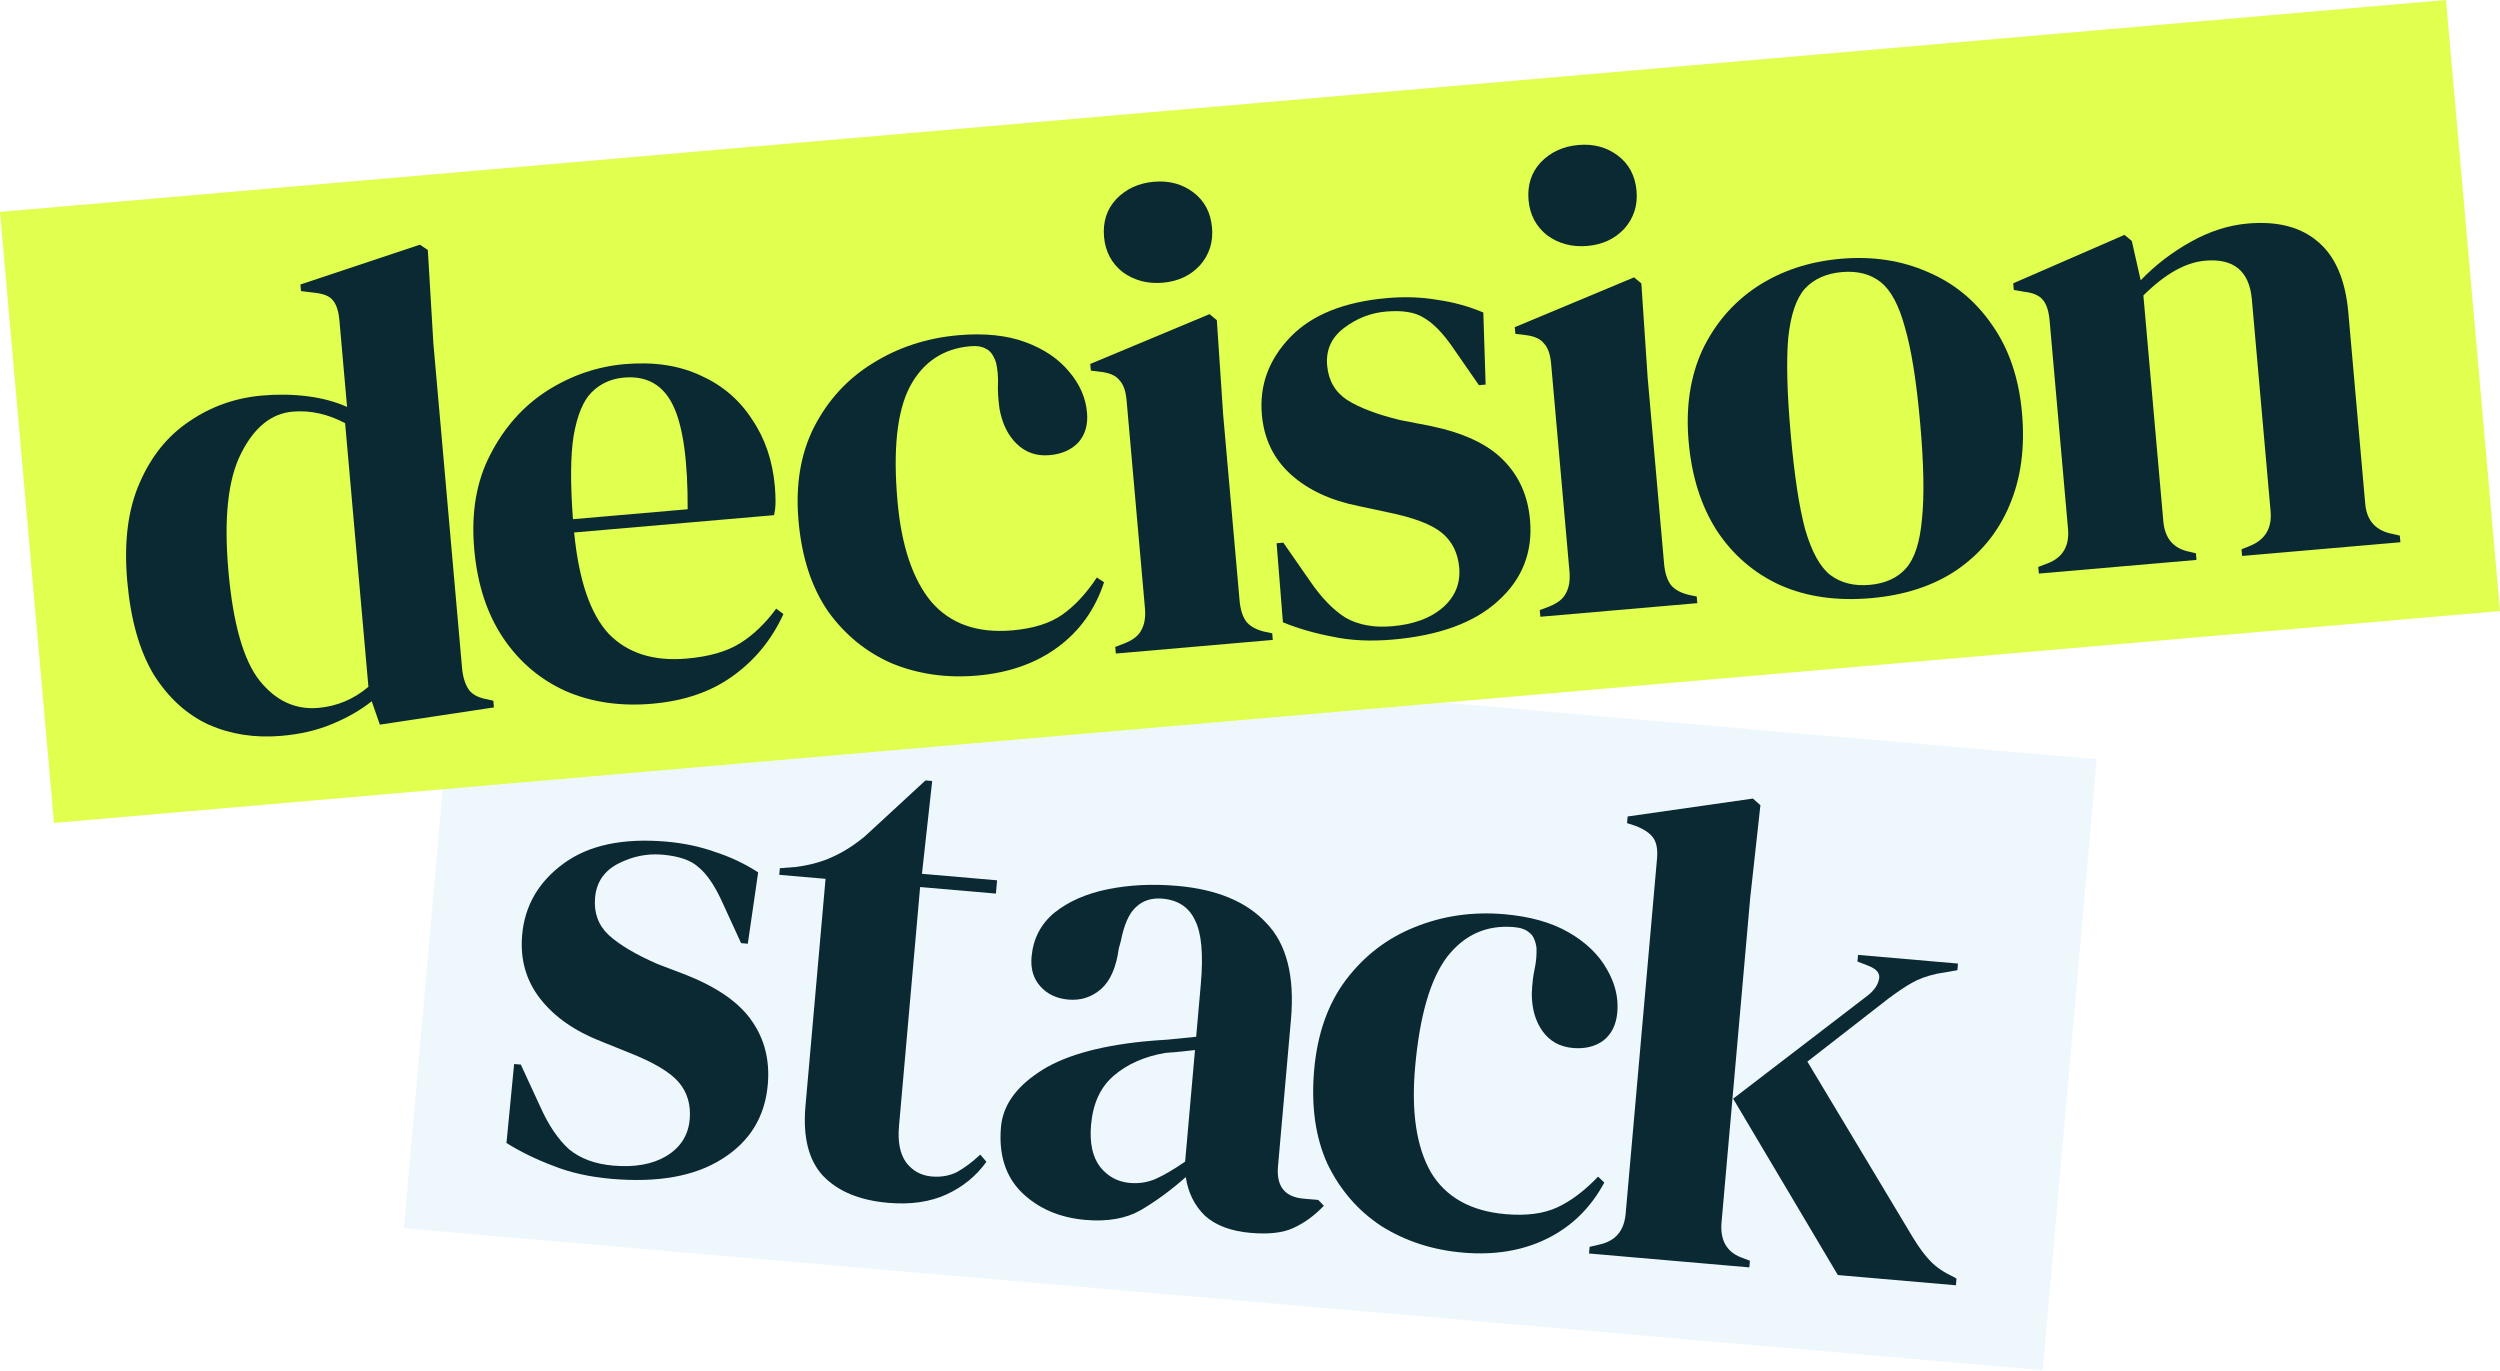
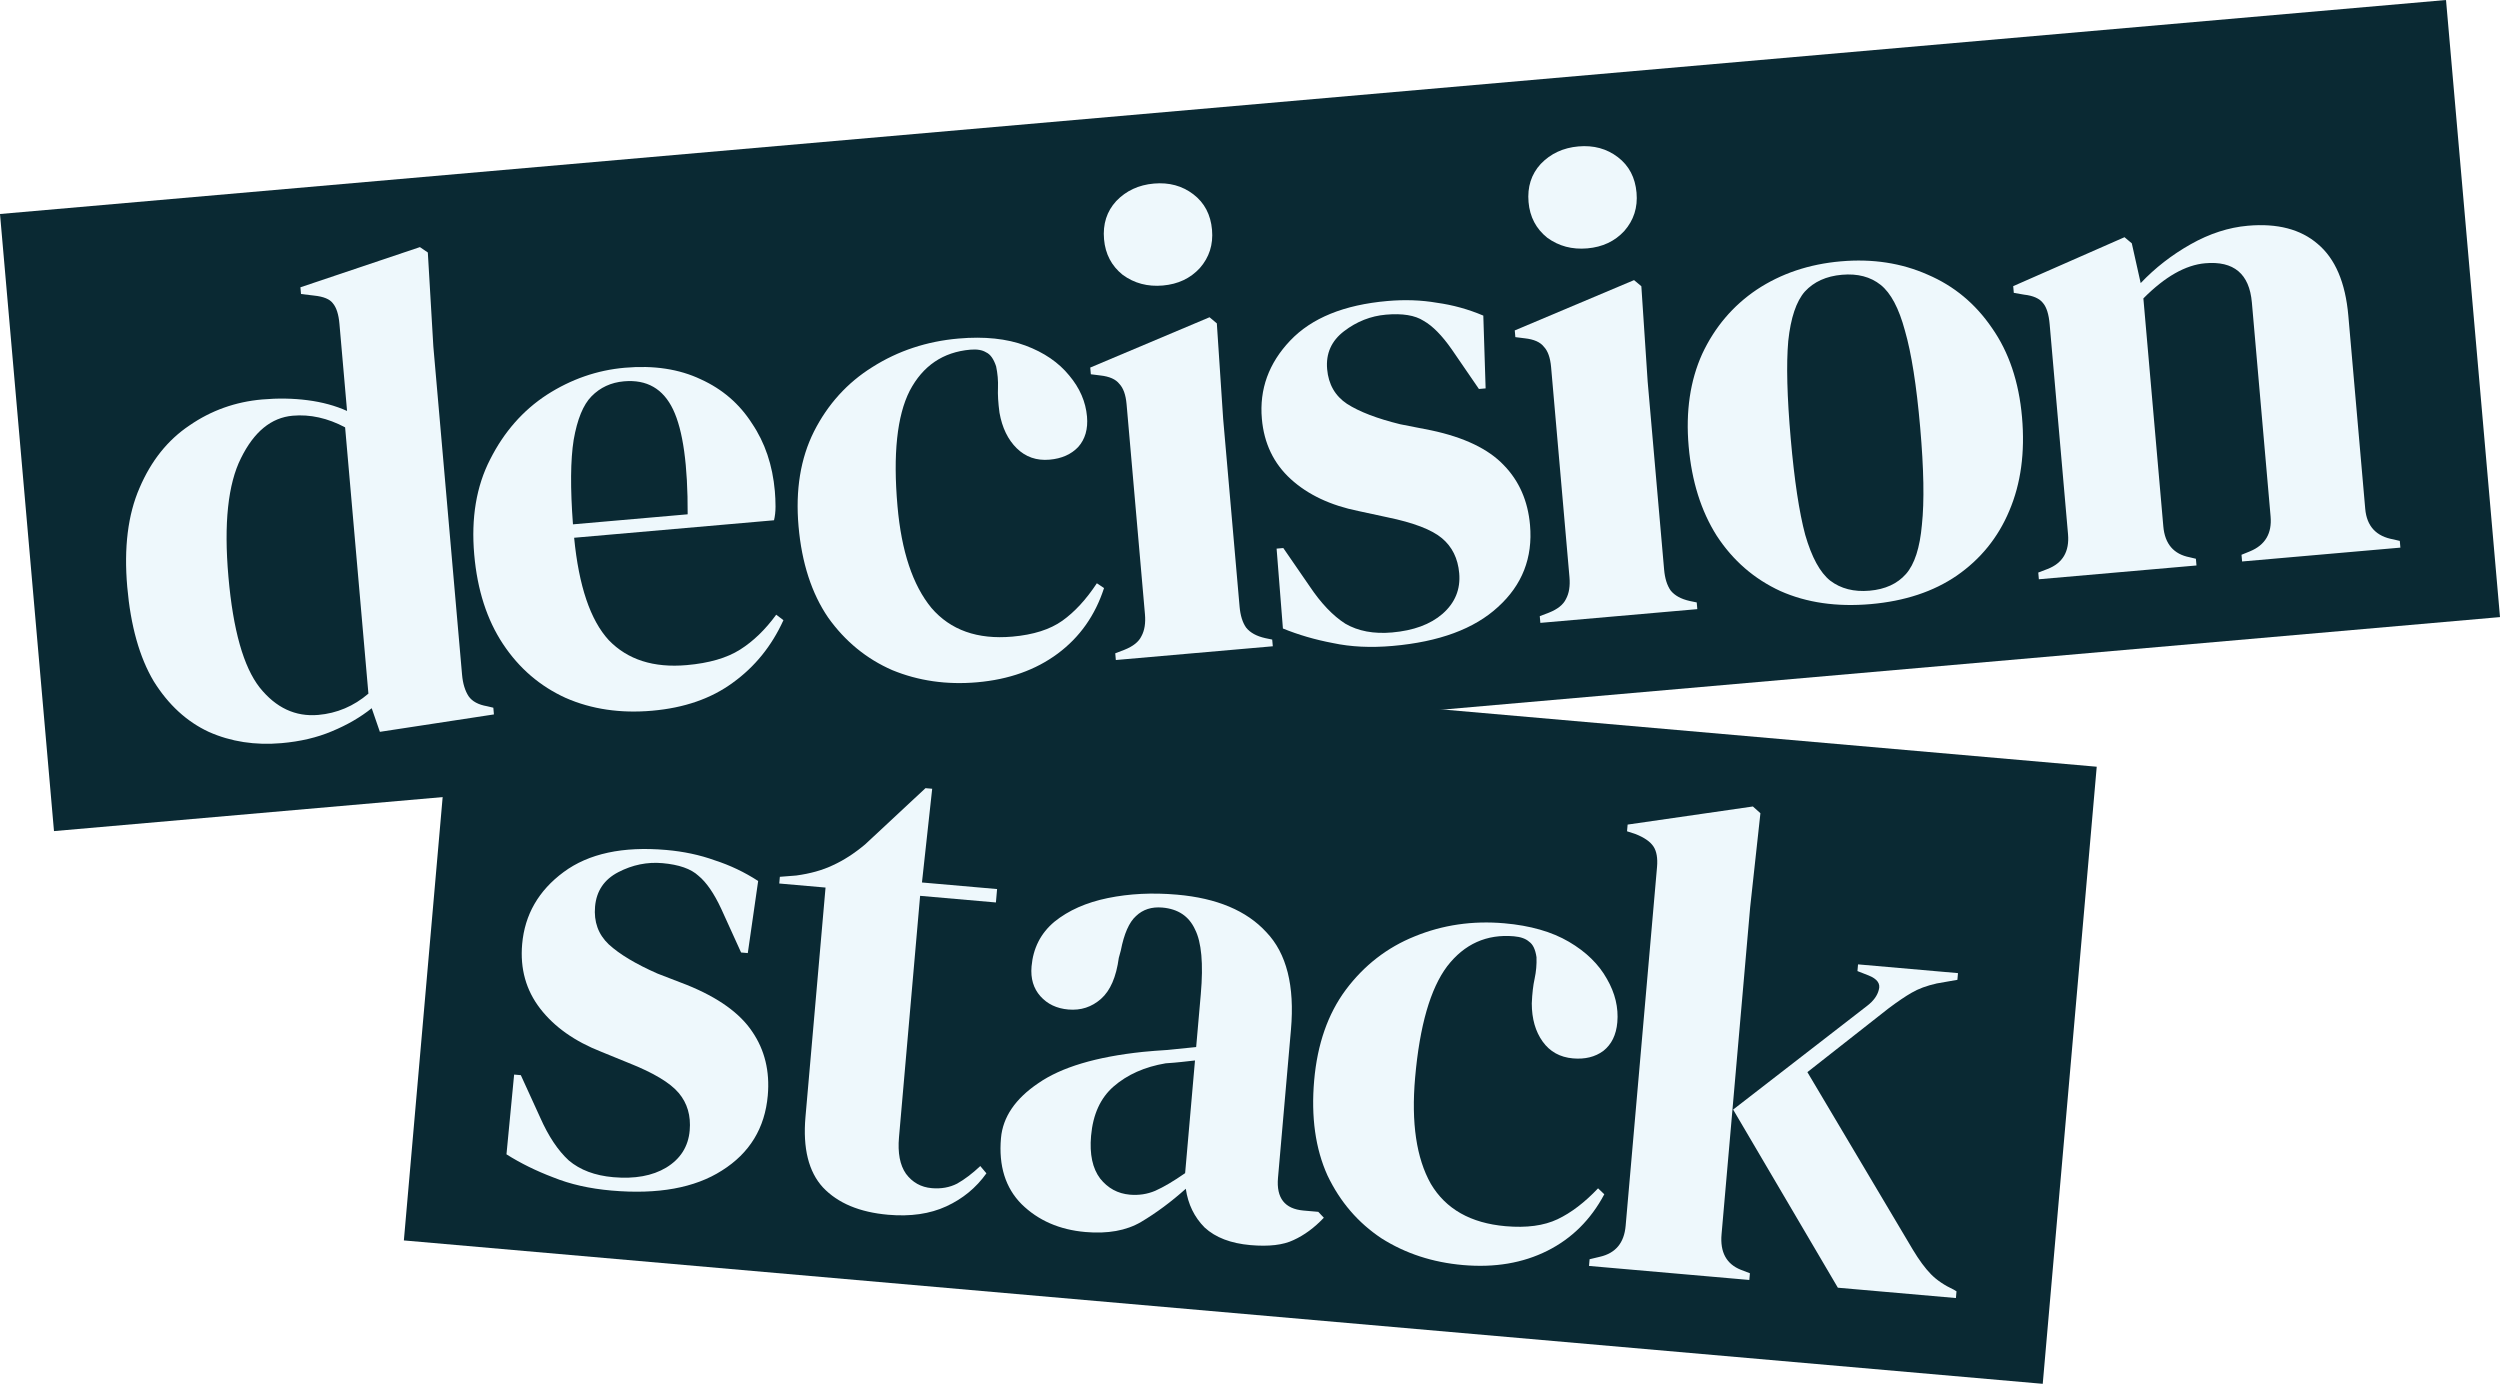
- <svg xmlns="http://www.w3.org/2000/svg" width="600" height="329" viewBox="0 0 600 329" fill="none">
-   <rect width="394.802" height="147.218" transform="matrix(0.996269 0.0863058 -0.0880139 0.996119 109.885 148.131)" fill="#EEF8FC" style="fill:#EEF8FC;fill:color(display-p3 0.933 0.973 0.988);fill-opacity:1;" />
-   <path d="M146.747 282.924C141.488 282.469 136.822 281.422 132.75 279.785C128.667 278.253 124.935 276.431 121.553 274.317L123.39 255.363L125 255.502L129.629 265.54C131.614 269.995 133.908 273.407 136.511 275.774C139.23 278.044 142.789 279.369 147.19 279.75C152.341 280.197 156.571 279.439 159.881 277.477C163.307 275.418 165.189 272.476 165.527 268.65C165.837 265.143 164.964 262.177 162.907 259.75C160.851 257.323 156.843 254.941 150.886 252.605L144.308 249.947C137.93 247.467 133.042 244.045 129.642 239.682C126.243 235.318 124.801 230.214 125.318 224.37C125.937 217.356 129.254 211.647 135.266 207.242C141.279 202.837 149.49 201.086 159.9 201.988C164.086 202.35 167.961 203.168 171.525 204.44C175.206 205.616 178.684 207.256 181.959 209.36L179.472 226.491L177.862 226.352L173.101 215.981C171.371 212.297 169.548 209.677 167.631 208.118C165.831 206.463 162.945 205.464 158.975 205.12C155.326 204.804 151.802 205.516 148.404 207.256C145.006 208.996 143.143 211.726 142.814 215.445C142.495 219.058 143.583 222.044 146.078 224.401C148.681 226.768 152.585 229.088 157.792 231.359L164.853 234.059C172.373 237.066 177.614 240.786 180.575 245.218C183.545 249.545 184.776 254.577 184.269 260.315C183.584 268.073 179.922 274.02 173.285 278.156C166.754 282.302 157.908 283.891 146.747 282.924Z" fill="#0A2933" style="fill:#0A2933;fill:color(display-p3 0.039 0.161 0.2);fill-opacity:1;" />
-   <path d="M213.159 288.678C206.291 288.083 201.075 285.918 197.512 282.182C194.056 278.456 192.657 272.874 193.314 265.436L198.131 210.921L187.023 209.959L187.164 208.365L191.084 208.062C194.476 207.606 197.414 206.79 199.897 205.613C202.488 204.446 205.067 202.795 207.634 200.662L222.116 187.3L223.726 187.439L221.272 209.713L239.301 211.275L239.02 214.463L220.829 212.888L215.759 270.271C215.43 273.99 215.986 276.876 217.427 278.928C218.975 280.99 221.037 282.132 223.613 282.355C225.866 282.551 227.899 282.191 229.71 281.277C231.53 280.257 233.383 278.865 235.27 277.101L236.739 278.835C234.273 282.262 231.068 284.875 227.124 286.675C223.18 288.475 218.525 289.143 213.159 288.678Z" fill="#0A2933" style="fill:#0A2933;fill:color(display-p3 0.039 0.161 0.2);fill-opacity:1;" />
-   <path d="M260.487 292.778C254.262 292.238 249.158 290.029 245.175 286.151C241.3 282.281 239.653 277.053 240.235 270.464C240.676 265.47 243.656 261.123 249.173 257.425C254.7 253.621 263.085 251.135 274.326 249.967C276.072 249.797 278.032 249.645 280.206 249.513C282.39 249.274 284.681 249.044 287.08 248.823L288.193 236.231C288.831 229.005 288.365 223.878 286.794 220.851C285.34 217.726 282.734 216.002 278.978 215.676C276.403 215.453 274.288 216.127 272.636 217.697C270.992 219.161 269.778 221.893 268.992 225.894L268.515 227.619C267.896 232.17 266.474 235.42 264.247 237.369C262.02 239.317 259.404 240.161 256.399 239.901C253.609 239.659 251.376 238.609 249.702 236.751C248.028 234.893 247.318 232.529 247.571 229.66C247.956 225.303 249.783 221.767 253.05 219.052C256.426 216.346 260.701 214.468 265.876 213.417C271.052 212.366 276.591 212.096 282.494 212.608C292.045 213.435 299.19 216.41 303.928 221.532C308.783 226.557 310.751 234.276 309.831 244.69L306.718 279.918C306.295 284.7 308.338 287.286 312.845 287.676L316.387 287.983L317.723 289.384C315.459 291.758 313.031 293.528 310.441 294.696C307.958 295.873 304.516 296.271 300.116 295.889C295.394 295.48 291.731 294.092 289.129 291.725C286.643 289.261 285.131 286.186 284.591 282.498C281.071 285.62 277.486 288.254 273.836 290.4C270.302 292.45 265.853 293.242 260.487 292.778ZM271.165 283.905C273.312 284.091 275.34 283.785 277.248 282.986C279.274 282.091 281.669 280.692 284.432 278.79L286.798 252.011C285.706 252.131 284.614 252.25 283.522 252.37C282.43 252.489 281.177 252.595 279.763 252.687C274.714 253.534 270.551 255.369 267.273 258.19C264.113 260.914 262.307 264.827 261.857 269.928C261.472 274.285 262.2 277.667 264.042 280.076C265.893 282.377 268.268 283.654 271.165 283.905Z" fill="#0A2933" style="fill:#0A2933;fill:color(display-p3 0.039 0.161 0.2);fill-opacity:1;" />
-   <path d="M351.104 300.628C343.807 299.996 337.289 297.878 331.551 294.276C325.93 290.577 321.612 285.598 318.596 279.34C315.697 272.986 314.632 265.452 315.402 256.738C316.163 248.13 318.689 240.961 322.98 235.229C327.388 229.4 332.899 225.166 339.513 222.527C346.243 219.79 353.418 218.752 361.038 219.412C367.263 219.951 372.432 221.416 376.546 223.807C380.661 226.198 383.699 229.138 385.662 232.628C387.634 236.011 388.465 239.456 388.155 242.963C387.892 245.938 386.774 248.197 384.799 249.739C382.834 251.175 380.402 251.768 377.505 251.517C374.392 251.247 371.969 249.913 370.234 247.514C368.5 245.115 367.631 242.095 367.628 238.454C367.728 236.107 367.955 234.146 368.31 232.57C368.675 230.889 368.825 229.188 368.761 227.47C368.491 225.626 367.897 224.396 366.978 223.781C366.176 223.069 364.97 222.644 363.36 222.504C356.814 221.937 351.467 224.312 347.321 229.628C343.281 234.953 340.717 243.779 339.628 256.106C338.68 266.839 339.937 275.246 343.401 281.329C346.982 287.314 352.958 290.669 361.329 291.395C366.373 291.831 370.531 291.281 373.802 289.745C377.074 288.208 380.319 285.758 383.536 282.396L385.033 283.811C381.796 289.848 377.237 294.325 371.356 297.242C365.475 300.159 358.724 301.288 351.104 300.628Z" fill="#0A2933" style="fill:#0A2933;fill:color(display-p3 0.039 0.161 0.2);fill-opacity:1;" />
-   <path d="M381.364 300.84L381.504 299.246L383.99 298.658C387.742 297.805 389.796 295.36 390.153 291.322L397.688 206.043C397.876 203.918 397.587 202.287 396.823 201.15C396.058 200.013 394.631 199.032 392.541 198.209L390.49 197.549L390.631 195.955L420.696 191.653L422.501 193.255L420.046 215.529L413.173 293.316C412.798 297.566 414.334 300.377 417.781 301.746L419.979 302.579L419.838 304.173L381.364 300.84ZM441.087 306.014L415.954 263.682L448.144 239.004C449.652 237.85 450.574 236.591 450.911 235.229C451.364 233.769 450.546 232.627 448.456 231.803L445.789 230.769L445.93 229.175L469.916 231.253L469.775 232.847L464.833 233.704C462.406 234.243 460.395 234.979 458.799 235.912C457.319 236.747 455.48 237.98 453.281 239.61L433.772 254.785L459.081 296.972C460.592 299.458 462.042 301.404 463.432 302.809C464.821 304.215 466.659 305.445 468.945 306.5L469.561 306.874L469.42 308.468L441.087 306.014Z" fill="#0A2933" style="fill:#0A2933;fill:color(display-p3 0.039 0.161 0.2);fill-opacity:1;" />
-   <rect width="589.241" height="147.218" transform="matrix(0.996269 -0.0863058 0.0880139 0.996119 0 50.855)" fill="#E0FF4F" style="fill:#E0FF4F;fill:color(display-p3 0.878 1 0.31);fill-opacity:1;" />
-   <path d="M67.561 176.603C61.229 177.151 55.419 176.262 50.131 173.936C44.833 171.504 40.423 167.496 36.902 161.912C33.479 156.212 31.358 148.739 30.542 139.494C29.715 130.143 30.698 122.294 33.49 115.949C36.272 109.497 40.269 104.547 45.479 101.097C50.68 97.541 56.5 95.484 62.94 94.927C66.696 94.601 70.324 94.662 73.824 95.108C77.324 95.554 80.481 96.405 83.295 97.66L81.465 76.939C81.267 74.707 80.746 73.093 79.901 72.095C79.163 71.088 77.649 70.47 75.357 70.24L72.242 69.867L72.102 68.273L100.78 58.722L102.678 60.003L104.006 82.374L110.893 160.32C111.081 162.446 111.611 164.167 112.484 165.483C113.348 166.693 114.823 167.476 116.909 167.83L118.4 168.183L118.541 169.777L91.168 173.915L89.213 168.302C86.484 170.466 83.293 172.295 79.64 173.789C76.095 175.274 72.068 176.212 67.561 176.603ZM76.376 169.896C80.884 169.506 84.898 167.819 88.42 164.837L82.829 101.556C78.632 99.349 74.442 98.427 70.256 98.79C65.105 99.236 60.967 102.593 57.844 108.86C54.712 115.021 53.704 124.424 54.822 137.07C55.939 149.715 58.445 158.493 62.339 163.402C66.224 168.206 70.903 170.37 76.376 169.896Z" fill="#0A2933" style="fill:#0A2933;fill:color(display-p3 0.039 0.161 0.2);fill-opacity:1;" />
-   <path d="M149.958 87.388C156.934 86.784 163.017 87.703 168.207 90.144C173.388 92.479 177.482 95.98 180.49 100.645C183.595 105.194 185.42 110.551 185.965 116.714C186.068 117.883 186.122 119.11 186.128 120.394C186.124 121.572 186.003 122.654 185.766 123.638L137.793 127.794C138.915 139.261 141.686 147.373 146.108 152.13C150.627 156.771 156.858 158.748 164.799 158.06C170.166 157.595 174.437 156.368 177.614 154.38C180.79 152.391 183.682 149.625 186.289 146.079L188.025 147.374C185.215 153.507 181.165 158.463 175.875 162.24C170.693 166.009 164.238 168.228 156.511 168.897C148.891 169.557 141.989 168.549 135.805 165.872C129.611 163.089 124.583 158.813 120.721 153.044C116.859 147.275 114.557 140.193 113.815 131.798C113.045 123.085 114.325 115.532 117.653 109.14C120.972 102.642 125.495 97.538 131.224 93.83C137.059 90.112 143.304 87.965 149.958 87.388ZM149.757 90.618C146.644 90.888 144.046 92.077 141.961 94.185C139.974 96.177 138.548 99.62 137.683 104.514C136.916 109.292 136.858 115.989 137.512 124.606L165.039 122.221C165.089 110.545 163.923 102.24 161.54 97.307C159.158 92.374 155.23 90.144 149.757 90.618Z" fill="#0A2933" style="fill:#0A2933;fill:color(display-p3 0.039 0.161 0.2);fill-opacity:1;" />
-   <path d="M234.506 162.14C227.209 162.772 220.419 161.808 214.136 159.247C207.952 156.57 202.826 152.41 198.759 146.766C194.789 141.006 192.42 133.769 191.65 125.056C190.889 116.448 192.12 108.953 195.341 102.571C198.66 96.072 203.344 90.955 209.394 87.219C215.542 83.367 222.426 81.11 230.046 80.45C236.271 79.911 241.619 80.465 246.09 82.112C250.561 83.759 254.069 86.132 256.614 89.231C259.149 92.224 260.572 95.474 260.882 98.981C261.145 101.956 260.439 104.373 258.765 106.231C257.081 107.983 254.791 108.985 251.893 109.236C248.781 109.506 246.16 108.608 244.031 106.544C241.902 104.48 240.517 101.655 239.876 98.07C239.562 95.741 239.442 93.771 239.516 92.158C239.58 90.439 239.43 88.739 239.065 87.058C238.476 85.288 237.675 84.18 236.662 83.732C235.748 83.169 234.485 82.957 232.875 83.096C226.329 83.663 221.48 86.921 218.329 92.869C215.285 98.808 214.307 107.941 215.397 120.268C216.345 131.001 219.058 139.064 223.536 144.459C228.112 149.738 234.585 152.014 242.956 151.289C248 150.852 251.998 149.596 254.951 147.52C257.904 145.443 260.669 142.473 263.248 138.609L264.97 139.745C262.841 146.247 259.137 151.44 253.856 155.324C248.576 159.208 242.126 161.48 234.506 162.14Z" fill="#0A2933" style="fill:#0A2933;fill:color(display-p3 0.039 0.161 0.2);fill-opacity:1;" />
-   <path d="M279.079 67.85C275.431 68.166 272.22 67.32 269.447 65.312C266.772 63.188 265.28 60.373 264.97 56.866C264.65 53.253 265.626 50.223 267.898 47.778C270.276 45.323 273.29 43.938 276.939 43.622C280.588 43.306 283.745 44.157 286.41 46.174C289.076 48.192 290.568 51.007 290.888 54.62C291.197 58.127 290.221 61.157 287.96 63.708C285.688 66.154 282.728 67.534 279.079 67.85ZM267.802 156.847L267.661 155.253L269.858 154.42C271.948 153.596 273.313 152.514 273.951 151.174C274.697 149.825 274.976 148.087 274.788 145.962L270.38 96.07C270.183 93.838 269.608 92.228 268.656 91.24C267.801 90.136 266.282 89.465 264.098 89.226L261.802 88.943L261.661 87.349L290.29 75.392L292.04 76.847L293.557 99.523L297.501 144.155C297.689 146.28 298.214 147.948 299.078 149.158C300.05 150.359 301.583 151.19 303.678 151.651L305.33 151.989L305.471 153.583L267.802 156.847Z" fill="#0A2933" style="fill:#0A2933;fill:color(display-p3 0.039 0.161 0.2);fill-opacity:1;" />
-   <path d="M334.22 153.502C328.961 153.958 324.183 153.729 319.885 152.817C315.596 152.01 311.601 150.857 307.9 149.357L306.385 130.375L307.995 130.236L314.313 139.325C317.05 143.371 319.907 146.336 322.885 148.22C325.961 149.988 329.699 150.681 334.099 150.3C339.251 149.854 343.284 148.38 346.199 145.879C349.212 143.262 350.55 140.041 350.212 136.216C349.902 132.709 348.521 129.937 346.071 127.901C343.62 125.865 339.256 124.208 332.979 122.931L326.035 121.445C319.319 120.099 313.905 117.57 309.792 113.857C305.679 110.145 303.364 105.366 302.848 99.521C302.228 92.508 304.492 86.315 309.641 80.944C314.79 75.572 322.569 72.435 332.979 71.533C337.165 71.171 341.124 71.31 344.858 71.95C348.689 72.475 352.402 73.492 355.996 75.001L356.551 92.299L354.941 92.439L348.433 83.044C346.085 79.714 343.829 77.447 341.668 76.242C339.605 74.921 336.588 74.433 332.617 74.777C328.968 75.093 325.623 76.4 322.582 78.698C319.541 80.996 318.185 84.005 318.513 87.724C318.832 91.337 320.427 94.09 323.298 95.983C326.276 97.867 330.528 99.479 336.054 100.821L343.481 102.266C351.415 103.934 357.228 106.696 360.921 110.552C364.605 114.302 366.7 119.046 367.207 124.785C367.893 132.542 365.33 139.028 359.518 144.243C353.814 149.449 345.381 152.535 334.22 153.502Z" fill="#0A2933" style="fill:#0A2933;fill:color(display-p3 0.039 0.161 0.2);fill-opacity:1;" />
-   <path d="M380.963 59.024C377.314 59.34 374.103 58.494 371.33 56.486C368.655 54.362 367.163 51.547 366.853 48.04C366.534 44.427 367.51 41.397 369.781 38.952C372.159 36.497 375.173 35.112 378.822 34.796C382.471 34.48 385.628 35.331 388.294 37.348C390.959 39.366 392.451 42.181 392.771 45.794C393.081 49.301 392.105 52.33 389.843 54.882C387.572 57.328 384.611 58.708 380.963 59.024ZM369.685 148.021L369.544 146.427L371.741 145.594C373.832 144.77 375.196 143.688 375.834 142.348C376.58 140.998 376.859 139.261 376.672 137.136L372.263 87.244C372.066 85.012 371.491 83.402 370.539 82.414C369.684 81.31 368.165 80.639 365.981 80.4L363.685 80.117L363.544 78.523L392.173 66.566L393.923 68.021L395.44 90.697L399.384 135.329C399.572 137.454 400.098 139.122 400.962 140.332C401.933 141.533 403.466 142.364 405.561 142.825L407.214 143.163L407.354 144.757L369.685 148.021Z" fill="#0A2933" style="fill:#0A2933;fill:color(display-p3 0.039 0.161 0.2);fill-opacity:1;" />
-   <path d="M448.982 143.56C440.825 144.267 433.597 143.234 427.296 140.46C420.985 137.58 415.894 133.203 412.023 127.327C408.259 121.443 406.01 114.356 405.278 106.067C404.546 97.779 405.629 90.457 408.528 84.102C411.534 77.738 415.897 72.649 421.616 68.834C427.442 65.01 434.165 62.768 441.785 62.108C449.405 61.447 456.365 62.504 462.666 65.278C468.958 67.945 474.088 72.159 478.058 77.918C482.134 83.669 484.544 90.741 485.285 99.136C486.027 107.531 485.007 114.955 482.224 121.406C479.54 127.742 475.343 132.871 469.634 136.792C464.022 140.598 457.138 142.854 448.982 143.56ZM448.7 140.372C452.456 140.047 455.367 138.724 457.433 136.404C459.499 134.083 460.776 130.171 461.263 124.668C461.857 119.155 461.718 111.458 460.844 101.575C459.962 91.586 458.745 83.928 457.192 78.602C455.748 73.266 453.805 69.633 451.363 67.703C448.922 65.772 445.823 64.97 442.066 65.296C438.31 65.621 435.345 66.949 433.172 69.278C431.106 71.599 429.776 75.516 429.182 81.028C428.695 86.531 428.893 94.278 429.775 104.266C430.648 114.149 431.807 121.759 433.252 127.094C434.804 132.421 436.801 136.049 439.242 137.979C441.791 139.9 444.944 140.698 448.7 140.372Z" fill="#0A2933" style="fill:#0A2933;fill:color(display-p3 0.039 0.161 0.2);fill-opacity:1;" />
-   <path d="M489.325 137.656L489.184 136.062L491.382 135.229C495.044 133.841 496.692 131.075 496.326 126.931L491.917 77.039C491.711 74.701 491.185 73.033 490.34 72.036C489.485 70.932 487.966 70.26 485.782 70.021L483.311 69.593L483.17 67.999L509.881 56.369L511.632 57.824L513.765 67.276C517.23 63.656 521.23 60.579 525.764 58.045C530.298 55.511 534.873 54.044 539.487 53.644C546.571 53.03 552.159 54.473 556.254 57.974C560.455 61.465 562.903 67.142 563.598 75.005L567.654 120.912C568.02 125.057 570.29 127.484 574.462 128.193L575.953 128.546L576.094 130.14L538.102 133.431L537.961 131.837L539.998 131.018C543.651 129.524 545.299 126.757 544.942 122.719L540.449 71.871C539.848 65.07 536.113 61.967 529.245 62.562C524.523 62.971 519.578 65.755 514.411 70.914L519.199 125.11C519.565 129.254 521.673 131.695 525.524 132.432L527.015 132.785L527.155 134.379L489.325 137.656Z" fill="#0A2933" style="fill:#0A2933;fill:color(display-p3 0.039 0.161 0.2);fill-opacity:1;" />
+ <svg xmlns="http://www.w3.org/2000/svg" width="600" height="333" viewBox="0 0 600 333" fill="none">
+   <rect x="109.885" y="149.601" width="394.832" height="148.668" transform="rotate(5 109.885 149.601)" fill="#0A2933" style="fill:#0A2933;fill:color(display-p3 0.039 0.161 0.2);fill-opacity:1;" />
+   <path d="M146.746 285.732C141.488 285.272 136.822 284.215 132.749 282.561C128.667 281.014 124.935 279.174 121.553 277.039L123.39 257.897L125 258.038L129.628 268.175C131.613 272.675 133.907 276.12 136.51 278.51C139.229 280.803 142.789 282.142 147.189 282.527C152.34 282.977 156.571 282.212 159.88 280.23C163.306 278.151 165.189 275.18 165.527 271.316C165.836 267.774 164.963 264.778 162.907 262.327C160.85 259.876 156.843 257.471 150.885 255.112L144.307 252.427C137.93 249.923 133.041 246.467 129.642 242.06C126.242 237.653 124.801 232.499 125.317 226.596C125.937 219.513 129.253 213.747 135.266 209.299C141.278 204.85 149.489 203.081 159.9 203.992C164.085 204.358 167.96 205.184 171.524 206.469C175.206 207.656 178.683 209.312 181.958 211.437L179.471 228.739L177.861 228.598L173.1 218.124C171.371 214.404 169.548 211.757 167.631 210.184C165.83 208.512 162.945 207.503 158.974 207.155C155.325 206.836 151.802 207.555 148.404 209.313C145.006 211.07 143.142 213.827 142.814 217.583C142.494 221.232 143.582 224.247 146.078 226.628C148.68 229.019 152.585 231.361 157.791 233.655L164.852 236.381C172.373 239.418 177.613 243.175 180.574 247.652C183.544 252.021 184.776 257.103 184.269 262.899C183.583 270.733 179.922 276.739 173.284 280.916C166.754 285.103 157.908 286.709 146.746 285.732Z" fill="#EEF8FC" style="fill:#EEF8FC;fill:color(display-p3 0.933 0.973 0.988);fill-opacity:1;" />
+   <path d="M213.158 291.542C206.29 290.941 201.074 288.755 197.511 284.983C194.055 281.22 192.656 275.582 193.313 268.07L198.13 213.014L187.022 212.042L187.163 210.433L191.083 210.127C194.476 209.667 197.414 208.842 199.897 207.654C202.487 206.474 205.066 204.808 207.634 202.653L222.116 189.159L223.726 189.3L221.271 211.795L239.301 213.372L239.019 216.592L220.828 215L215.758 272.953C215.429 276.709 215.986 279.624 217.426 281.696C218.974 283.778 221.036 284.932 223.612 285.157C225.866 285.355 227.898 284.992 229.709 284.069C231.53 283.038 233.383 281.632 235.269 279.851L236.738 281.602C234.272 285.063 231.067 287.702 227.123 289.52C223.179 291.338 218.524 292.012 213.158 291.542Z" fill="#EEF8FC" style="fill:#EEF8FC;fill:color(display-p3 0.933 0.973 0.988);fill-opacity:1;" />
+   <path d="M260.486 295.683C254.261 295.138 249.158 292.908 245.175 288.99C241.299 285.083 239.652 279.802 240.234 273.148C240.676 268.104 243.655 263.714 249.173 259.98C254.7 256.138 263.084 253.627 274.326 252.448C276.071 252.276 278.031 252.123 280.206 251.989C282.389 251.747 284.681 251.515 287.079 251.292L288.192 238.575C288.831 231.277 288.364 226.1 286.793 223.042C285.339 219.887 282.734 218.145 278.978 217.817C276.402 217.591 274.288 218.271 272.635 219.857C270.992 221.335 269.777 224.095 268.991 228.135L268.514 229.878C267.896 234.474 266.473 237.756 264.246 239.724C262.019 241.692 259.403 242.545 256.398 242.282C253.608 242.038 251.376 240.977 249.702 239.1C248.027 237.224 247.317 234.837 247.571 231.939C247.956 227.539 249.782 223.968 253.05 221.226C256.425 218.493 260.7 216.596 265.876 215.535C271.051 214.474 276.59 214.201 282.493 214.718C292.045 215.553 299.189 218.557 303.928 223.73C308.783 228.805 310.75 236.601 309.83 247.119L306.717 282.695C306.295 287.525 308.337 290.137 312.845 290.531L316.386 290.841L317.722 292.255C315.458 294.653 313.031 296.441 310.44 297.62C307.957 298.809 304.515 299.211 300.115 298.826C295.393 298.413 291.731 297.011 289.128 294.62C286.643 292.132 285.13 289.026 284.591 285.302C281.071 288.454 277.485 291.114 273.835 293.282C270.302 295.352 265.852 296.152 260.486 295.683ZM271.165 286.722C273.311 286.91 275.339 286.601 277.248 285.795C279.274 284.89 281.668 283.478 284.432 281.557L286.798 254.512C285.706 254.633 284.614 254.753 283.522 254.874C282.43 254.995 281.177 255.102 279.763 255.194C274.713 256.05 270.55 257.903 267.273 260.752C264.112 263.504 262.307 267.455 261.856 272.606C261.471 277.007 262.2 280.423 264.041 282.855C265.893 285.18 268.267 286.469 271.165 286.722Z" fill="#EEF8FC" style="fill:#EEF8FC;fill:color(display-p3 0.933 0.973 0.988);fill-opacity:1;" />
+   <path d="M351.104 303.611C343.806 302.973 337.288 300.834 331.551 297.196C325.93 293.46 321.611 288.432 318.596 282.112C315.696 275.695 314.632 268.086 315.402 259.285C316.162 250.592 318.688 243.352 322.98 237.563C327.388 231.676 332.899 227.4 339.512 224.735C346.243 221.971 353.418 220.923 361.037 221.589C367.262 222.134 372.431 223.614 376.546 226.028C380.66 228.443 383.699 231.412 385.661 234.936C387.634 238.353 388.465 241.832 388.155 245.374C387.892 248.379 386.773 250.66 384.798 252.218C382.833 253.668 380.402 254.266 377.504 254.013C374.392 253.74 371.968 252.393 370.234 249.97C368.499 247.547 367.63 244.497 367.628 240.82C367.727 238.45 367.954 236.469 368.31 234.878C368.675 233.18 368.825 231.463 368.76 229.727C368.491 227.865 367.897 226.623 366.978 226.002C366.175 225.283 364.969 224.853 363.36 224.712C356.813 224.14 351.466 226.538 347.32 231.906C343.281 237.284 340.717 246.198 339.627 258.647C338.679 269.487 339.937 277.978 343.401 284.12C346.981 290.165 352.957 293.554 361.328 294.286C366.372 294.727 370.53 294.172 373.802 292.62C377.074 291.068 380.318 288.594 383.535 285.199L385.032 286.627C381.795 292.724 377.236 297.246 371.355 300.192C365.474 303.138 358.724 304.278 351.104 303.611Z" fill="#EEF8FC" style="fill:#EEF8FC;fill:color(display-p3 0.933 0.973 0.988);fill-opacity:1;" />
+   <path d="M381.363 303.825L381.504 302.215L383.989 301.622C387.741 300.76 389.796 298.291 390.153 294.213L397.687 208.088C397.875 205.941 397.587 204.294 396.822 203.146C396.057 201.997 394.63 201.007 392.54 200.176L390.489 199.51L390.63 197.9L420.695 193.555L422.5 195.173L420.046 217.668L413.173 296.227C412.797 300.519 414.333 303.357 417.781 304.74L419.978 305.581L419.837 307.191L381.363 303.825ZM441.087 309.05L415.953 266.298L448.143 241.376C449.651 240.21 450.573 238.939 450.91 237.563C451.363 236.089 450.545 234.935 448.455 234.104L445.789 233.059L445.93 231.45L469.916 233.548L469.775 235.158L464.833 236.023C462.406 236.568 460.394 237.311 458.798 238.253C457.318 239.097 455.479 240.342 453.28 241.988L433.772 257.313L459.08 299.919C460.591 302.43 462.041 304.395 463.431 305.814C464.821 307.234 466.659 308.476 468.945 309.541L469.56 309.919L469.419 311.529L441.087 309.05Z" fill="#EEF8FC" style="fill:#EEF8FC;fill:color(display-p3 0.933 0.973 0.988);fill-opacity:1;" />
+   <rect y="51.36" width="589.285" height="148.668" transform="rotate(-5 0 51.3596)" fill="#0A2933" style="fill:#0A2933;fill:color(display-p3 0.039 0.161 0.2);fill-opacity:1;" />
+   <path d="M67.56 178.355C61.228 178.909 55.418 178.012 50.13 175.663C44.833 173.206 40.423 169.158 36.902 163.518C33.478 157.762 31.358 150.215 30.541 140.878C29.715 131.434 30.698 123.508 33.489 117.1C36.272 110.584 40.268 105.584 45.479 102.1C50.68 98.509 56.5 96.432 62.939 95.869C66.695 95.54 70.323 95.601 73.823 96.052C77.323 96.503 80.481 97.362 83.295 98.63L81.464 77.702C81.267 75.448 80.746 73.818 79.901 72.81C79.163 71.794 77.648 71.169 75.357 70.937L72.242 70.561L72.101 68.951L100.78 59.304L102.678 60.598L104.005 83.192L110.892 161.911C111.08 164.058 111.611 165.796 112.484 167.125C113.348 168.347 114.823 169.138 116.909 169.496L118.4 169.852L118.541 171.462L91.168 175.641L89.212 169.972C86.484 172.158 83.293 174.005 79.64 175.514C76.094 177.014 72.068 177.961 67.56 178.355ZM76.376 171.582C80.883 171.188 84.898 169.485 88.419 166.473L82.828 102.564C78.632 100.335 74.441 99.404 70.256 99.77C65.104 100.221 60.967 103.611 57.844 109.94C54.711 116.162 53.704 125.659 54.821 138.43C55.938 151.201 58.444 160.066 62.339 165.024C66.224 169.875 70.903 172.061 76.376 171.582Z" fill="#EEF8FC" style="fill:#EEF8FC;fill:color(display-p3 0.933 0.973 0.988);fill-opacity:1;" />
+   <path d="M149.958 88.256C156.933 87.645 163.016 88.573 168.207 91.039C173.387 93.397 177.482 96.932 180.489 101.643C183.595 106.238 185.42 111.648 185.964 117.872C186.068 119.053 186.122 120.292 186.127 121.589C186.123 122.779 186.003 123.871 185.765 124.865L137.793 129.062C138.914 140.643 141.686 148.836 146.107 153.64C150.627 158.327 156.857 160.323 164.799 159.628C170.165 159.159 174.436 157.92 177.613 155.912C180.79 153.904 183.682 151.109 186.288 147.529L188.025 148.837C185.214 155.031 181.164 160.035 175.875 163.85C170.692 167.656 164.238 169.897 156.51 170.573C148.891 171.24 141.989 170.221 135.804 167.518C129.611 164.708 124.583 160.389 120.721 154.563C116.859 148.737 114.557 141.585 113.815 133.106C113.045 124.306 114.324 116.678 117.652 110.223C120.971 103.66 125.495 98.506 131.223 94.761C137.059 91.006 143.304 88.838 149.958 88.256ZM149.756 91.517C146.644 91.79 144.045 92.99 141.961 95.119C139.974 97.132 138.548 100.609 137.683 105.551C136.915 110.376 136.858 117.14 137.511 125.842L165.039 123.434C165.089 111.642 163.922 103.255 161.54 98.273C159.157 93.29 155.23 91.039 149.756 91.517Z" fill="#EEF8FC" style="fill:#EEF8FC;fill:color(display-p3 0.933 0.973 0.988);fill-opacity:1;" />
+   <path d="M234.506 163.749C227.208 164.388 220.418 163.414 214.136 160.827C207.952 158.124 202.826 153.922 198.758 148.222C194.789 142.405 192.419 135.097 191.649 126.297C190.889 117.604 192.119 110.034 195.34 103.588C198.659 97.026 203.344 91.858 209.394 88.084C215.542 84.194 222.426 81.915 230.046 81.249C236.27 80.704 241.618 81.264 246.089 82.927C250.561 84.591 254.069 86.987 256.614 90.117C259.149 93.139 260.572 96.421 260.881 99.963C261.144 102.968 260.439 105.409 258.764 107.286C257.081 109.055 254.79 110.067 251.893 110.32C248.78 110.592 246.16 109.686 244.031 107.601C241.902 105.517 240.517 102.664 239.875 99.043C239.562 96.692 239.442 94.701 239.515 93.073C239.58 91.337 239.43 89.62 239.065 87.921C238.476 86.135 237.675 85.015 236.662 84.563C235.747 83.994 234.485 83.78 232.875 83.921C226.328 84.494 221.48 87.784 218.328 93.791C215.284 99.789 214.307 109.012 215.396 121.461C216.344 132.301 219.058 140.445 223.535 145.892C228.111 151.224 234.585 153.523 242.956 152.791C248 152.349 251.998 151.08 254.951 148.984C257.903 146.887 260.669 143.887 263.247 139.985L264.97 141.132C262.841 147.699 259.136 152.943 253.856 156.866C248.576 160.788 242.126 163.083 234.506 163.749Z" fill="#EEF8FC" style="fill:#EEF8FC;fill:color(display-p3 0.933 0.973 0.988);fill-opacity:1;" />
+   <path d="M279.079 68.524C275.43 68.843 272.219 67.989 269.446 65.96C266.772 63.815 265.279 60.972 264.969 57.43C264.65 53.781 265.626 50.722 267.897 48.252C270.276 45.773 273.289 44.374 276.938 44.055C280.587 43.736 283.744 44.595 286.41 46.633C289.076 48.67 290.568 51.514 290.887 55.163C291.197 58.704 290.221 61.763 287.959 64.34C285.688 66.81 282.728 68.205 279.079 68.524ZM267.801 158.403L267.661 156.793L269.858 155.952C271.948 155.121 273.312 154.028 273.951 152.674C274.697 151.311 274.976 149.557 274.788 147.41L270.38 97.023C270.183 94.77 269.608 93.144 268.655 92.146C267.801 91.031 266.282 90.353 264.098 90.111L261.802 89.825L261.661 88.216L290.289 76.14L292.04 77.609L293.557 100.511L297.5 145.585C297.688 147.732 298.214 149.416 299.078 150.638C300.049 151.851 301.583 152.69 303.678 153.156L305.33 153.498L305.471 155.107L267.801 158.403Z" fill="#EEF8FC" style="fill:#EEF8FC;fill:color(display-p3 0.933 0.973 0.988);fill-opacity:1;" />
+   <path d="M334.22 155.025C328.961 155.486 324.183 155.255 319.884 154.333C315.596 153.519 311.601 152.354 307.899 150.84L306.384 131.669L307.994 131.528L314.313 140.708C317.049 144.794 319.907 147.789 322.885 149.691C325.961 151.476 329.699 152.177 334.099 151.792C339.25 151.341 343.284 149.853 346.199 147.327C349.212 144.684 350.549 141.431 350.211 137.567C349.901 134.026 348.521 131.227 346.07 129.17C343.619 127.114 339.255 125.441 332.979 124.151L326.034 122.65C319.319 121.291 313.904 118.737 309.791 114.987C305.678 111.238 303.364 106.412 302.847 100.509C302.228 93.426 304.492 87.172 309.641 81.747C314.79 76.322 322.569 73.154 332.979 72.243C337.165 71.877 341.124 72.017 344.857 72.664C348.689 73.194 352.401 74.221 355.995 75.745L356.55 93.215L354.941 93.356L348.433 83.868C346.084 80.505 343.829 78.215 341.668 76.998C339.605 75.665 336.588 75.172 332.617 75.519C328.968 75.838 325.623 77.158 322.582 79.479C319.54 81.8 318.184 84.838 318.513 88.595C318.832 92.244 320.427 95.024 323.298 96.936C326.276 98.838 330.528 100.466 336.053 101.821L343.481 103.28C351.414 104.965 357.228 107.755 360.921 111.65C364.605 115.437 366.7 120.228 367.207 126.023C367.892 133.858 365.329 140.408 359.518 145.675C353.814 150.932 345.381 154.049 334.22 155.025Z" fill="#EEF8FC" style="fill:#EEF8FC;fill:color(display-p3 0.933 0.973 0.988);fill-opacity:1;" />
+   <path d="M380.962 59.61C377.313 59.929 374.102 59.075 371.33 57.047C368.655 54.901 367.162 52.058 366.852 48.517C366.533 44.868 367.509 41.808 369.78 39.339C372.159 36.859 375.173 35.46 378.821 35.141C382.47 34.822 385.628 35.681 388.293 37.719C390.959 39.757 392.451 42.6 392.77 46.249C393.08 49.791 392.104 52.85 389.842 55.427C387.571 57.897 384.611 59.291 380.962 59.61ZM369.685 149.49L369.544 147.88L371.741 147.039C373.831 146.207 375.195 145.114 375.834 143.761C376.58 142.398 376.859 140.643 376.671 138.497L372.263 88.11C372.066 85.856 371.491 84.23 370.538 83.232C369.684 82.117 368.165 81.439 365.981 81.198L363.685 80.912L363.544 79.302L392.172 67.227L393.923 68.696L395.44 91.597L399.384 136.672C399.571 138.818 400.097 140.502 400.961 141.725C401.932 142.937 403.466 143.776 405.561 144.242L407.213 144.584L407.354 146.194L369.685 149.49Z" fill="#EEF8FC" style="fill:#EEF8FC;fill:color(display-p3 0.933 0.973 0.988);fill-opacity:1;" />
+   <path d="M448.981 144.985C440.825 145.699 433.596 144.655 427.295 141.854C420.985 138.945 415.894 134.524 412.022 128.591C408.258 122.648 406.01 115.491 405.278 107.12C404.545 98.749 405.629 91.355 408.528 84.937C411.534 78.51 415.897 73.37 421.615 69.517C427.442 65.655 434.165 63.391 441.784 62.724C449.404 62.057 456.365 63.125 462.666 65.926C468.957 68.62 474.088 72.875 478.057 78.692C482.134 84.499 484.543 91.642 485.285 100.12C486.027 108.599 485.006 116.096 482.224 122.611C479.54 129.01 475.343 134.19 469.633 138.15C464.022 141.993 457.138 144.272 448.981 144.985ZM448.7 141.766C452.456 141.437 455.367 140.101 457.433 137.757C459.499 135.414 460.775 131.463 461.262 125.905C461.857 120.338 461.717 112.564 460.844 102.583C459.961 92.495 458.744 84.761 457.192 79.382C455.747 73.993 453.804 70.324 451.363 68.374C448.921 66.425 445.822 65.615 442.066 65.944C438.31 66.272 435.345 67.613 433.172 69.966C431.106 72.31 429.776 76.265 429.181 81.832C428.694 87.39 428.892 95.213 429.775 105.301C430.648 115.282 431.807 122.967 433.252 128.356C434.804 133.735 436.801 137.399 439.242 139.349C441.791 141.289 444.943 142.094 448.7 141.766Z" fill="#EEF8FC" style="fill:#EEF8FC;fill:color(display-p3 0.933 0.973 0.988);fill-opacity:1;" />
+   <path d="M489.325 139.022L489.184 137.413L491.381 136.571C495.043 135.17 496.692 132.376 496.325 128.19L491.917 77.803C491.711 75.442 491.185 73.758 490.34 72.751C489.485 71.636 487.966 70.958 485.782 70.716L483.311 70.284L483.17 68.674L509.881 56.929L511.631 58.398L513.764 67.944C517.229 64.288 521.229 61.181 525.763 58.621C530.298 56.062 534.872 54.58 539.487 54.176C546.57 53.556 552.159 55.014 556.253 58.549C560.455 62.075 562.903 67.808 563.598 75.75L567.654 122.112C568.02 126.298 570.289 128.749 574.461 129.465L575.952 129.821L576.093 131.431L538.102 134.755L537.961 133.145L539.997 132.318C543.65 130.809 545.298 128.015 544.942 123.937L540.449 72.584C539.848 65.716 536.113 62.582 529.245 63.183C524.522 63.596 519.578 66.408 514.41 71.618L519.199 126.352C519.565 130.537 521.673 133.002 525.523 133.747L527.014 134.103L527.155 135.713L489.325 139.022Z" fill="#EEF8FC" style="fill:#EEF8FC;fill:color(display-p3 0.933 0.973 0.988);fill-opacity:1;" />
</svg>
